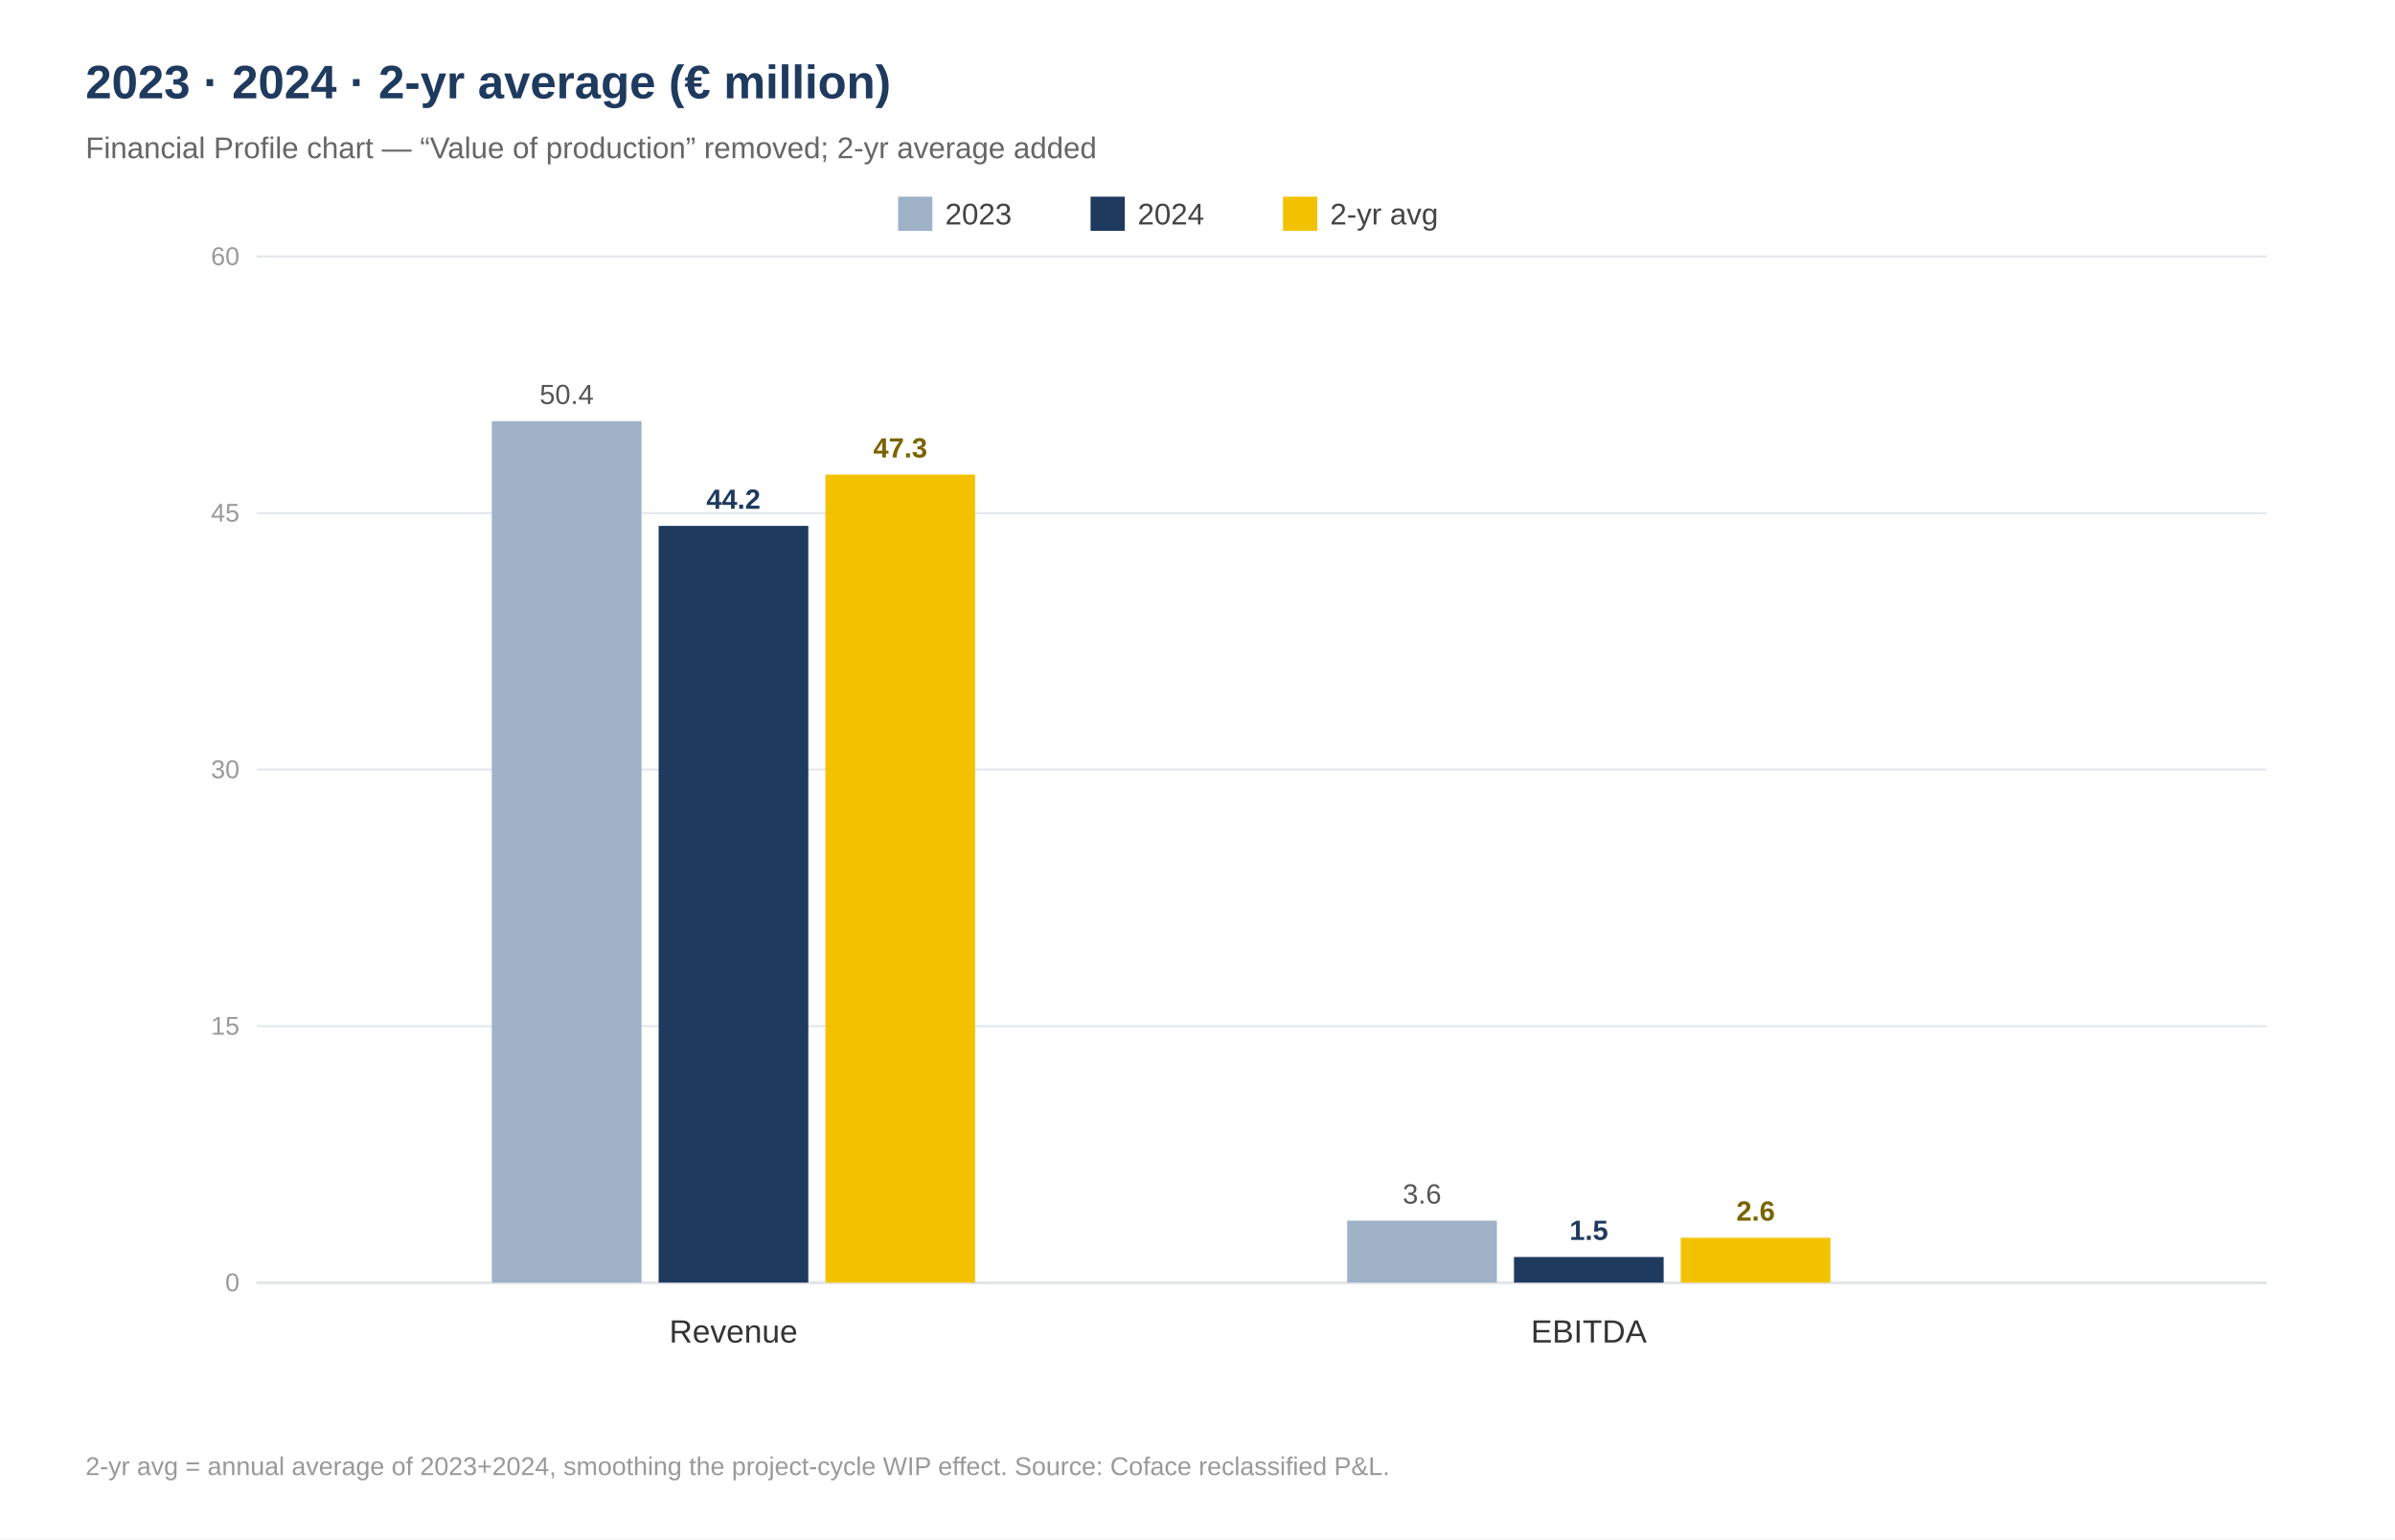
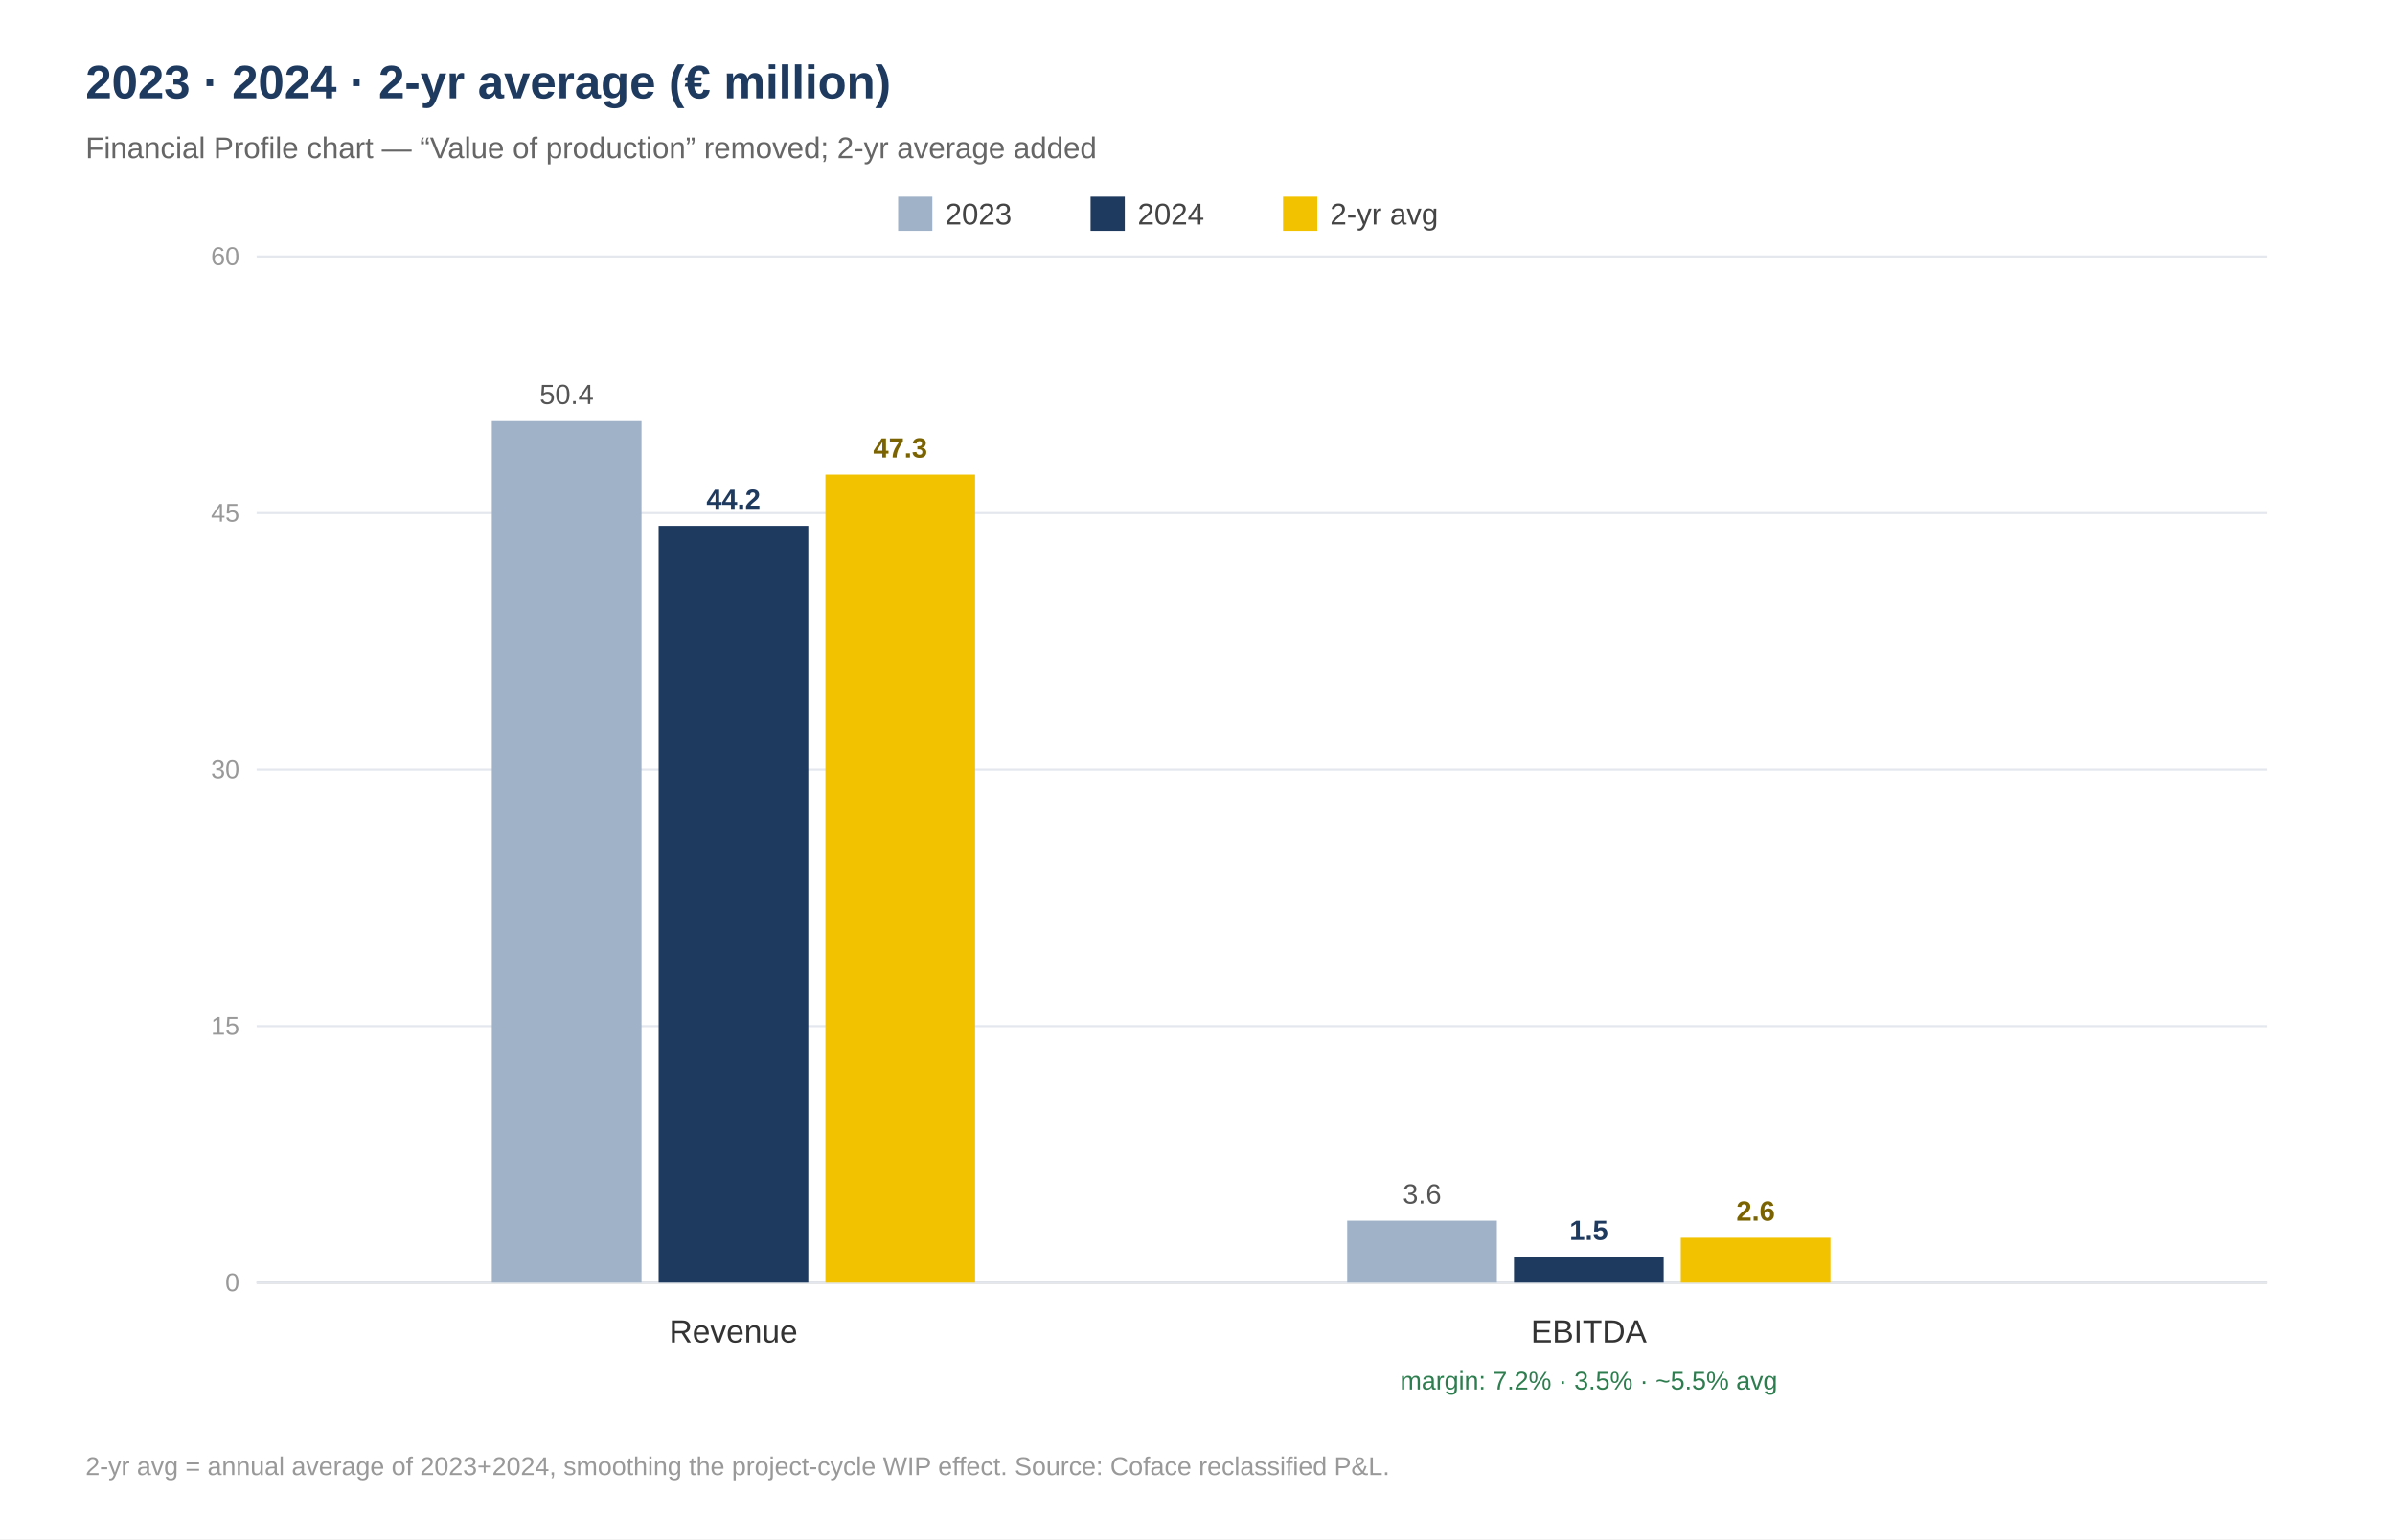
<svg xmlns="http://www.w3.org/2000/svg" width="1120" height="720" viewBox="0 0 1120 720" font-family="Arial, Helvetica, sans-serif">
  <rect width="1120" height="720" fill="#ffffff" />
  <text x="40" y="46" font-size="22" font-weight="bold" fill="#1f3a5f">2023 · 2024 · 2-yr average (€ million)</text>
  <text x="40" y="74" font-size="14" fill="#666666">Financial Profile chart — “Value of production” removed; 2-yr average added</text>
  <rect x="420" y="92" width="16" height="16" fill="#9fb2c8" />
  <text x="442" y="105" font-size="14" fill="#444">2023</text>
  <rect x="510" y="92" width="16" height="16" fill="#1f3a5f" />
  <text x="532" y="105" font-size="14" fill="#444">2024</text>
  <rect x="600" y="92" width="16" height="16" fill="#f2c200" />
  <text x="622" y="105" font-size="14" fill="#444">2-yr avg</text>
  <line x1="120" y1="600" x2="1060" y2="600" stroke="#bbbbbb" />
  <g font-size="12" fill="#999999">
    <line x1="120" y1="600" x2="1060" y2="600" stroke="#e4e8ee" />
    <line x1="120" y1="480" x2="1060" y2="480" stroke="#e4e8ee" />
    <text x="112" y="484" text-anchor="end">15</text>
    <line x1="120" y1="360" x2="1060" y2="360" stroke="#e4e8ee" />
    <text x="112" y="364" text-anchor="end">30</text>
    <line x1="120" y1="240" x2="1060" y2="240" stroke="#e4e8ee" />
    <text x="112" y="244" text-anchor="end">45</text>
    <line x1="120" y1="120" x2="1060" y2="120" stroke="#e4e8ee" />
    <text x="112" y="124" text-anchor="end">60</text>
    <text x="112" y="604" text-anchor="end">0</text>
  </g>
  <rect x="230" y="197" width="70" height="403" fill="#9fb2c8" />
  <rect x="308" y="246" width="70" height="354" fill="#1f3a5f" />
  <rect x="386" y="222" width="70" height="378" fill="#f2c200" />
  <text x="265" y="189" text-anchor="middle" font-size="13" fill="#555">50.4</text>
  <text x="343" y="238" text-anchor="middle" font-size="13" fill="#1f3a5f" font-weight="bold">44.2</text>
  <text x="421" y="214" text-anchor="middle" font-size="13" fill="#7a6300" font-weight="bold">47.3</text>
  <text x="343" y="628" text-anchor="middle" font-size="15" fill="#333">Revenue</text>
  <rect x="630" y="571" width="70" height="29" fill="#9fb2c8" />
  <rect x="708" y="588" width="70" height="12" fill="#1f3a5f" />
  <rect x="786" y="579" width="70" height="21" fill="#f2c200" />
  <text x="665" y="563" text-anchor="middle" font-size="13" fill="#555">3.6</text>
  <text x="743" y="580" text-anchor="middle" font-size="13" fill="#1f3a5f" font-weight="bold">1.5</text>
  <text x="821" y="571" text-anchor="middle" font-size="13" fill="#7a6300" font-weight="bold">2.6</text>
  <text x="743" y="628" text-anchor="middle" font-size="15" fill="#333">EBITDA</text>
+   <text x="743" y="650" text-anchor="middle" font-size="12" fill="#2e7d4f">margin: 7.2% · 3.5% · ~5.5% avg</text>
  <text x="40" y="690" font-size="12" fill="#999999">2-yr avg = annual average of 2023+2024, smoothing the project-cycle WIP effect. Source: Coface reclassified P&amp;L.</text>
</svg>
